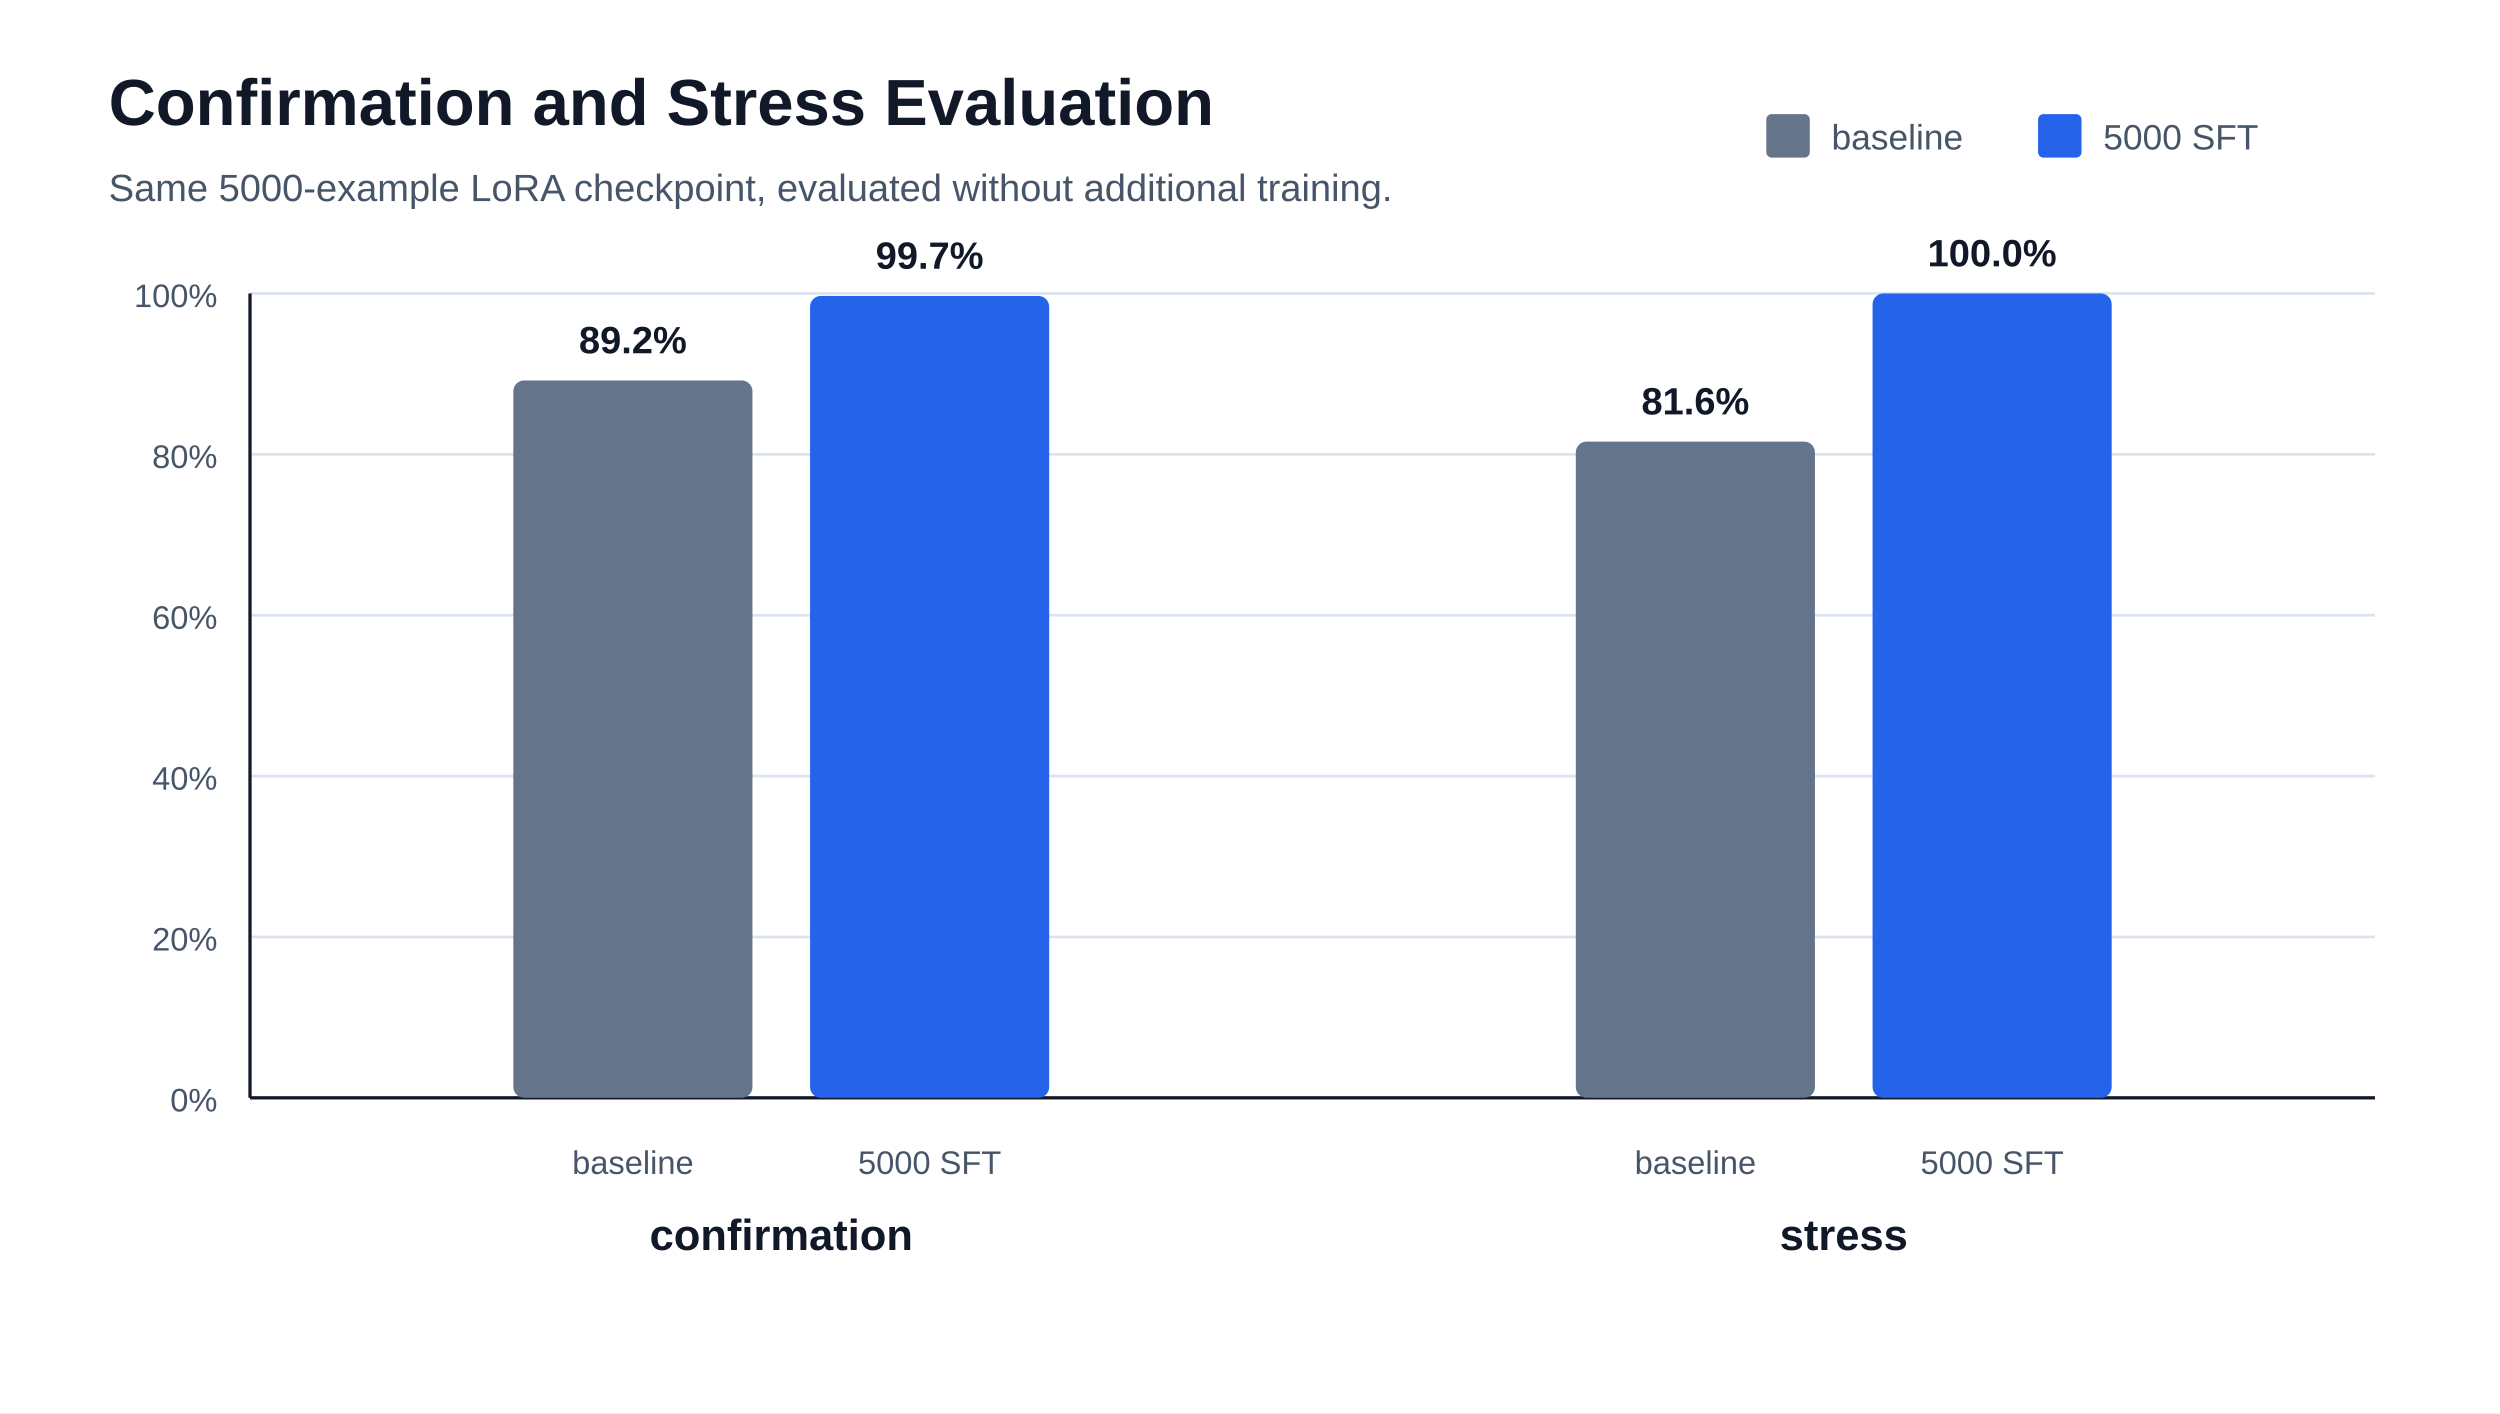
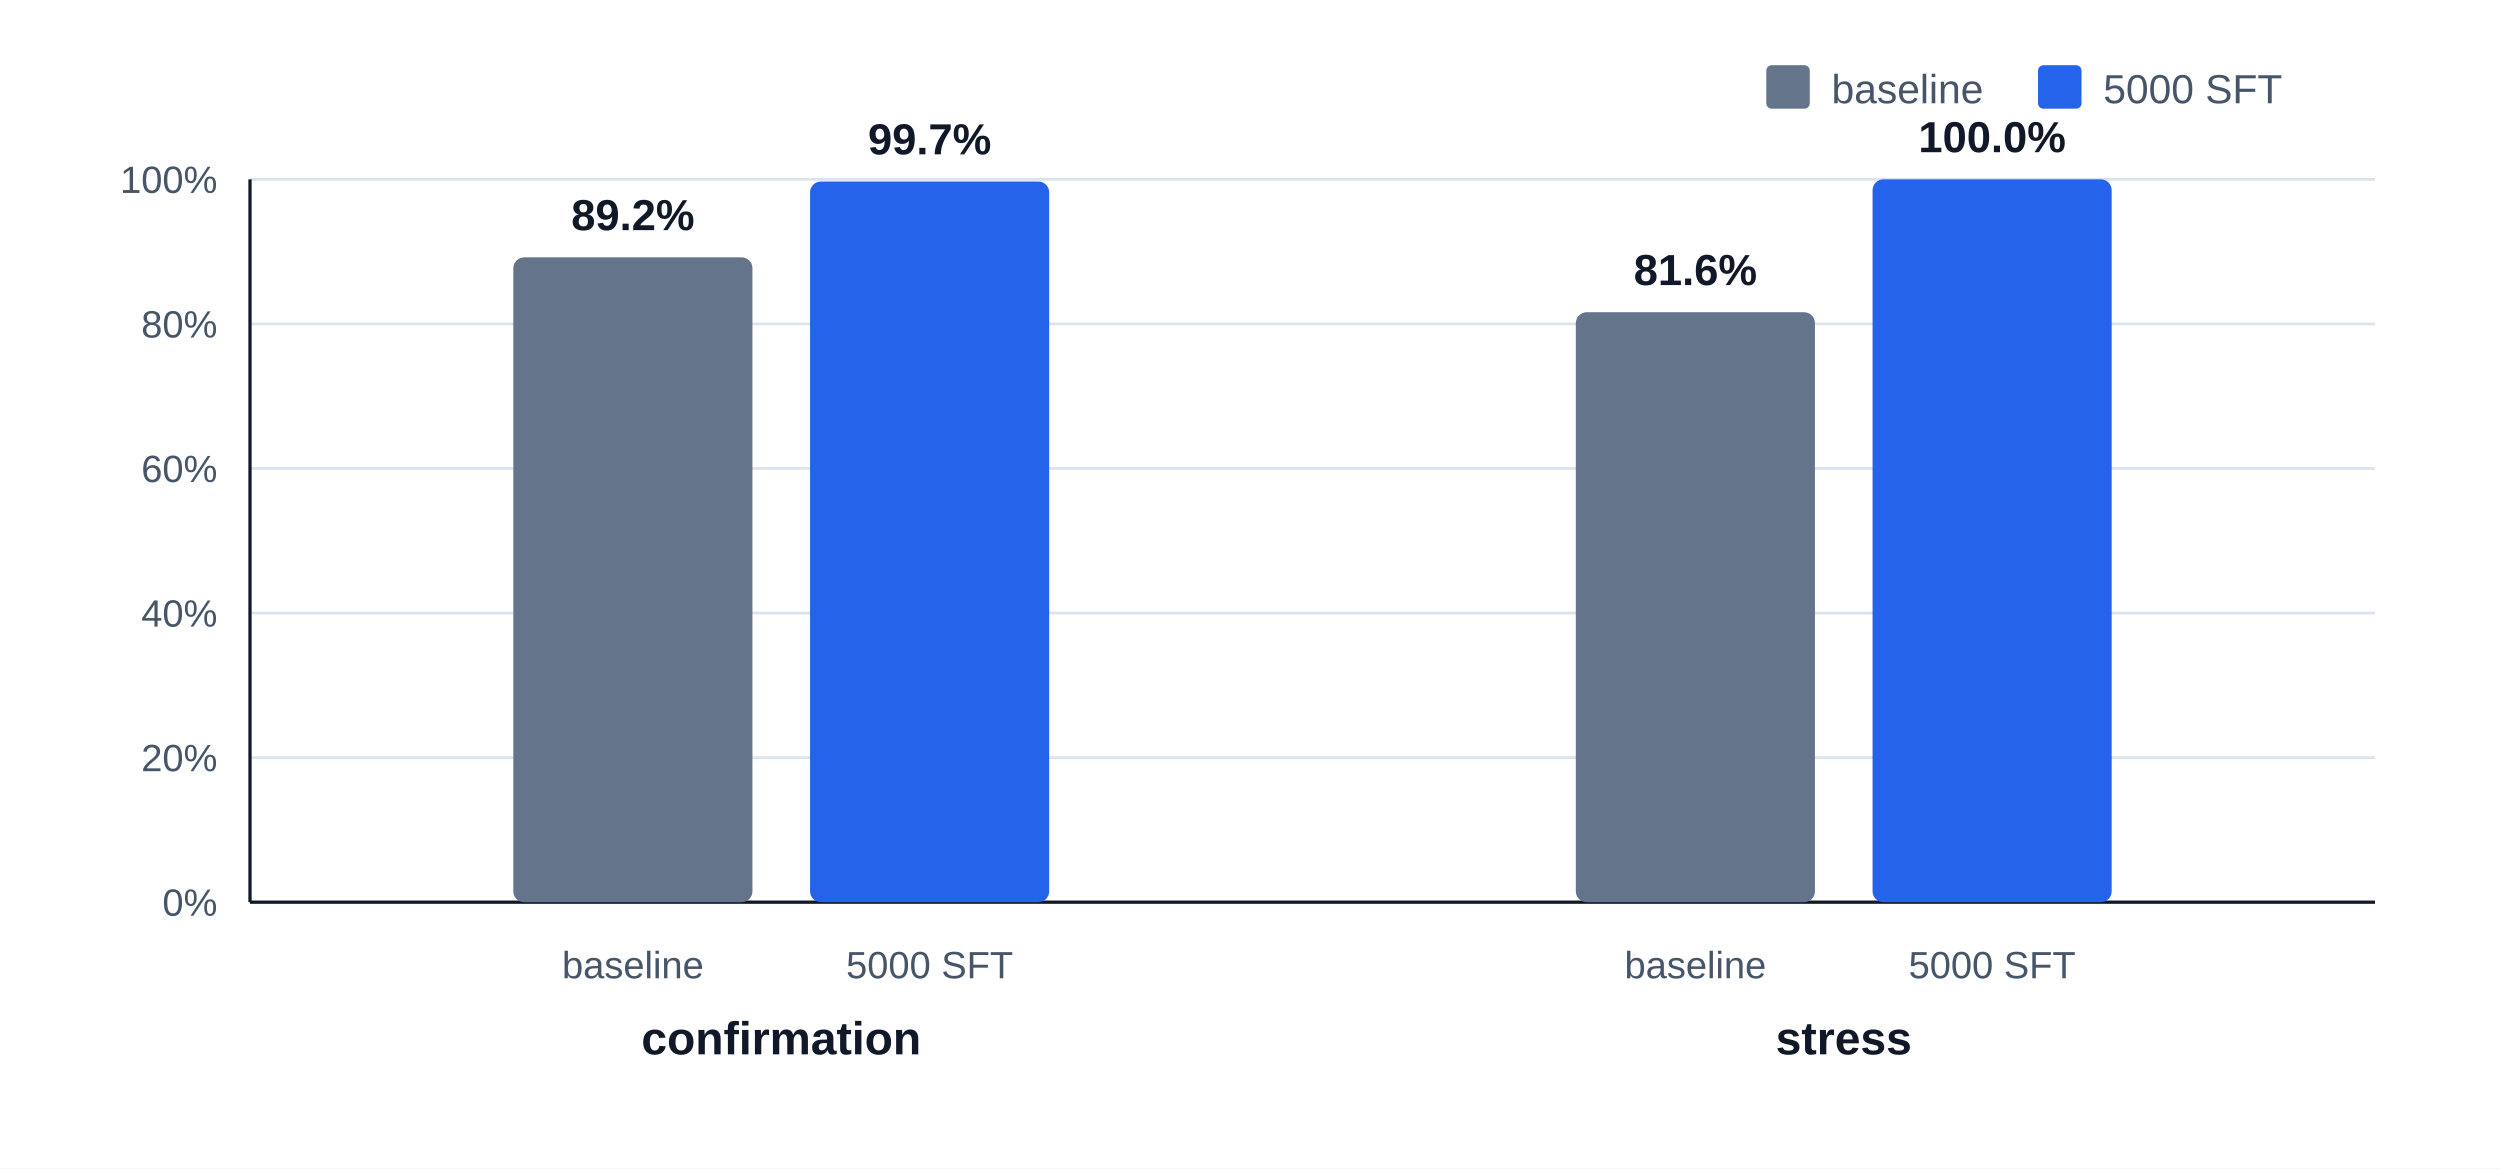
- <svg xmlns="http://www.w3.org/2000/svg" width="920" height="520" viewBox="0 0 920 520" role="img" aria-label="Confirmation and Stress Evaluation">
-   <rect x="0.0" y="0.0" width="920.0" height="520.0" rx="0.0" fill="#ffffff" />
-   <text x="40.0" y="46.0" font-size="24" font-family="Arial, Helvetica, sans-serif" font-weight="700" fill="#111827" text-anchor="start">Confirmation and Stress Evaluation</text>
-   <text x="40.0" y="74.0" font-size="14" font-family="Arial, Helvetica, sans-serif" font-weight="400" fill="#475569" text-anchor="start">Same 5000-example LoRA checkpoint, evaluated without additional training.</text>
-   <line x1="92.0" y1="404.0" x2="874.0" y2="404.0" stroke="#dbe3ef" stroke-width="1.0" />
-   <text x="80.0" y="409.0" font-size="12" font-family="Arial, Helvetica, sans-serif" font-weight="400" fill="#475569" text-anchor="end">0%</text>
-   <line x1="92.0" y1="344.8" x2="874.0" y2="344.8" stroke="#dbe3ef" stroke-width="1.0" />
-   <text x="80.0" y="349.8" font-size="12" font-family="Arial, Helvetica, sans-serif" font-weight="400" fill="#475569" text-anchor="end">20%</text>
-   <line x1="92.0" y1="285.6" x2="874.0" y2="285.6" stroke="#dbe3ef" stroke-width="1.0" />
-   <text x="80.0" y="290.6" font-size="12" font-family="Arial, Helvetica, sans-serif" font-weight="400" fill="#475569" text-anchor="end">40%</text>
-   <line x1="92.0" y1="226.4" x2="874.0" y2="226.4" stroke="#dbe3ef" stroke-width="1.0" />
-   <text x="80.0" y="231.4" font-size="12" font-family="Arial, Helvetica, sans-serif" font-weight="400" fill="#475569" text-anchor="end">60%</text>
-   <line x1="92.0" y1="167.2" x2="874.0" y2="167.2" stroke="#dbe3ef" stroke-width="1.0" />
-   <text x="80.0" y="172.2" font-size="12" font-family="Arial, Helvetica, sans-serif" font-weight="400" fill="#475569" text-anchor="end">80%</text>
-   <line x1="92.0" y1="108.0" x2="874.0" y2="108.0" stroke="#dbe3ef" stroke-width="1.0" />
-   <text x="80.0" y="113.0" font-size="12" font-family="Arial, Helvetica, sans-serif" font-weight="400" fill="#475569" text-anchor="end">100%</text>
-   <line x1="92.0" y1="108.0" x2="92.0" y2="404.0" stroke="#111827" stroke-width="1.2" />
-   <line x1="92.0" y1="404.0" x2="874.0" y2="404.0" stroke="#111827" stroke-width="1.2" />
-   <rect x="188.9" y="140.0" width="88.0" height="264.0" rx="4.0" fill="#64748b" />
-   <text x="232.9" y="130.0" font-size="14" font-family="Arial, Helvetica, sans-serif" font-weight="700" fill="#111827" text-anchor="middle">89.2%</text>
-   <text x="232.9" y="432.0" font-size="12" font-family="Arial, Helvetica, sans-serif" font-weight="400" fill="#475569" text-anchor="middle">baseline</text>
-   <rect x="298.1" y="108.9" width="88.0" height="295.1" rx="4.0" fill="#2563eb" />
-   <text x="342.1" y="98.9" font-size="14" font-family="Arial, Helvetica, sans-serif" font-weight="700" fill="#111827" text-anchor="middle">99.7%</text>
-   <text x="342.1" y="432.0" font-size="12" font-family="Arial, Helvetica, sans-serif" font-weight="400" fill="#475569" text-anchor="middle">5000 SFT</text>
-   <text x="287.5" y="460.0" font-size="16" font-family="Arial, Helvetica, sans-serif" font-weight="700" fill="#111827" text-anchor="middle">confirmation</text>
-   <rect x="579.9" y="162.5" width="88.0" height="241.5" rx="4.0" fill="#64748b" />
-   <text x="623.9" y="152.5" font-size="14" font-family="Arial, Helvetica, sans-serif" font-weight="700" fill="#111827" text-anchor="middle">81.6%</text>
-   <text x="623.9" y="432.0" font-size="12" font-family="Arial, Helvetica, sans-serif" font-weight="400" fill="#475569" text-anchor="middle">baseline</text>
-   <rect x="689.1" y="108.0" width="88.0" height="296.0" rx="4.0" fill="#2563eb" />
-   <text x="733.1" y="98.0" font-size="14" font-family="Arial, Helvetica, sans-serif" font-weight="700" fill="#111827" text-anchor="middle">100.0%</text>
-   <text x="733.1" y="432.0" font-size="12" font-family="Arial, Helvetica, sans-serif" font-weight="400" fill="#475569" text-anchor="middle">5000 SFT</text>
-   <text x="678.5" y="460.0" font-size="16" font-family="Arial, Helvetica, sans-serif" font-weight="700" fill="#111827" text-anchor="middle">stress</text>
-   <rect x="650.0" y="42.0" width="16.0" height="16.0" rx="2.0" fill="#64748b" />
-   <text x="674.0" y="55.0" font-size="13" font-family="Arial, Helvetica, sans-serif" font-weight="400" fill="#475569" text-anchor="start">baseline</text>
-   <rect x="750.0" y="42.0" width="16.0" height="16.0" rx="2.0" fill="#2563eb" />
-   <text x="774.0" y="55.0" font-size="13" font-family="Arial, Helvetica, sans-serif" font-weight="400" fill="#475569" text-anchor="start">5000 SFT</text>
+ <svg xmlns="http://www.w3.org/2000/svg" width="920" height="430" viewBox="0 0 920 430" role="img" aria-label="Confirmation and Stress Evaluation">
+   <rect x="0.0" y="0.0" width="920.0" height="430.0" rx="0.0" fill="#ffffff" />
+   <line x1="92.0" y1="332.0" x2="874.0" y2="332.0" stroke="#dbe3ef" stroke-width="1.0" />
+   <text x="80.0" y="337.0" font-size="14" font-family="Arial, Helvetica, sans-serif" font-weight="400" fill="#475569" text-anchor="end">0%</text>
+   <line x1="92.0" y1="278.8" x2="874.0" y2="278.8" stroke="#dbe3ef" stroke-width="1.0" />
+   <text x="80.0" y="283.8" font-size="14" font-family="Arial, Helvetica, sans-serif" font-weight="400" fill="#475569" text-anchor="end">20%</text>
+   <line x1="92.0" y1="225.6" x2="874.0" y2="225.6" stroke="#dbe3ef" stroke-width="1.0" />
+   <text x="80.0" y="230.6" font-size="14" font-family="Arial, Helvetica, sans-serif" font-weight="400" fill="#475569" text-anchor="end">40%</text>
+   <line x1="92.0" y1="172.4" x2="874.0" y2="172.4" stroke="#dbe3ef" stroke-width="1.0" />
+   <text x="80.0" y="177.4" font-size="14" font-family="Arial, Helvetica, sans-serif" font-weight="400" fill="#475569" text-anchor="end">60%</text>
+   <line x1="92.0" y1="119.2" x2="874.0" y2="119.2" stroke="#dbe3ef" stroke-width="1.0" />
+   <text x="80.0" y="124.2" font-size="14" font-family="Arial, Helvetica, sans-serif" font-weight="400" fill="#475569" text-anchor="end">80%</text>
+   <line x1="92.0" y1="66.0" x2="874.0" y2="66.0" stroke="#dbe3ef" stroke-width="1.0" />
+   <text x="80.0" y="71.0" font-size="14" font-family="Arial, Helvetica, sans-serif" font-weight="400" fill="#475569" text-anchor="end">100%</text>
+   <line x1="92.0" y1="66.0" x2="92.0" y2="332.0" stroke="#111827" stroke-width="1.2" />
+   <line x1="92.0" y1="332.0" x2="874.0" y2="332.0" stroke="#111827" stroke-width="1.2" />
+   <rect x="188.9" y="94.7" width="88.0" height="237.3" rx="4.0" fill="#64748b" />
+   <text x="232.9" y="84.7" font-size="16" font-family="Arial, Helvetica, sans-serif" font-weight="700" fill="#111827" text-anchor="middle">89.2%</text>
+   <text x="232.9" y="360.0" font-size="14" font-family="Arial, Helvetica, sans-serif" font-weight="400" fill="#475569" text-anchor="middle">baseline</text>
+   <rect x="298.1" y="66.8" width="88.0" height="265.2" rx="4.0" fill="#2563eb" />
+   <text x="342.1" y="56.8" font-size="16" font-family="Arial, Helvetica, sans-serif" font-weight="700" fill="#111827" text-anchor="middle">99.7%</text>
+   <text x="342.1" y="360.0" font-size="14" font-family="Arial, Helvetica, sans-serif" font-weight="400" fill="#475569" text-anchor="middle">5000 SFT</text>
+   <text x="287.5" y="388.0" font-size="17" font-family="Arial, Helvetica, sans-serif" font-weight="700" fill="#111827" text-anchor="middle">confirmation</text>
+   <rect x="579.9" y="114.9" width="88.0" height="217.1" rx="4.0" fill="#64748b" />
+   <text x="623.9" y="104.9" font-size="16" font-family="Arial, Helvetica, sans-serif" font-weight="700" fill="#111827" text-anchor="middle">81.6%</text>
+   <text x="623.9" y="360.0" font-size="14" font-family="Arial, Helvetica, sans-serif" font-weight="400" fill="#475569" text-anchor="middle">baseline</text>
+   <rect x="689.1" y="66.0" width="88.0" height="266.0" rx="4.0" fill="#2563eb" />
+   <text x="733.1" y="56.0" font-size="16" font-family="Arial, Helvetica, sans-serif" font-weight="700" fill="#111827" text-anchor="middle">100.0%</text>
+   <text x="733.1" y="360.0" font-size="14" font-family="Arial, Helvetica, sans-serif" font-weight="400" fill="#475569" text-anchor="middle">5000 SFT</text>
+   <text x="678.5" y="388.0" font-size="17" font-family="Arial, Helvetica, sans-serif" font-weight="700" fill="#111827" text-anchor="middle">stress</text>
+   <rect x="650.0" y="24.0" width="16.0" height="16.0" rx="2.0" fill="#64748b" />
+   <text x="674.0" y="38.0" font-size="15" font-family="Arial, Helvetica, sans-serif" font-weight="400" fill="#475569" text-anchor="start">baseline</text>
+   <rect x="750.0" y="24.0" width="16.0" height="16.0" rx="2.0" fill="#2563eb" />
+   <text x="774.0" y="38.0" font-size="15" font-family="Arial, Helvetica, sans-serif" font-weight="400" fill="#475569" text-anchor="start">5000 SFT</text>
</svg>
